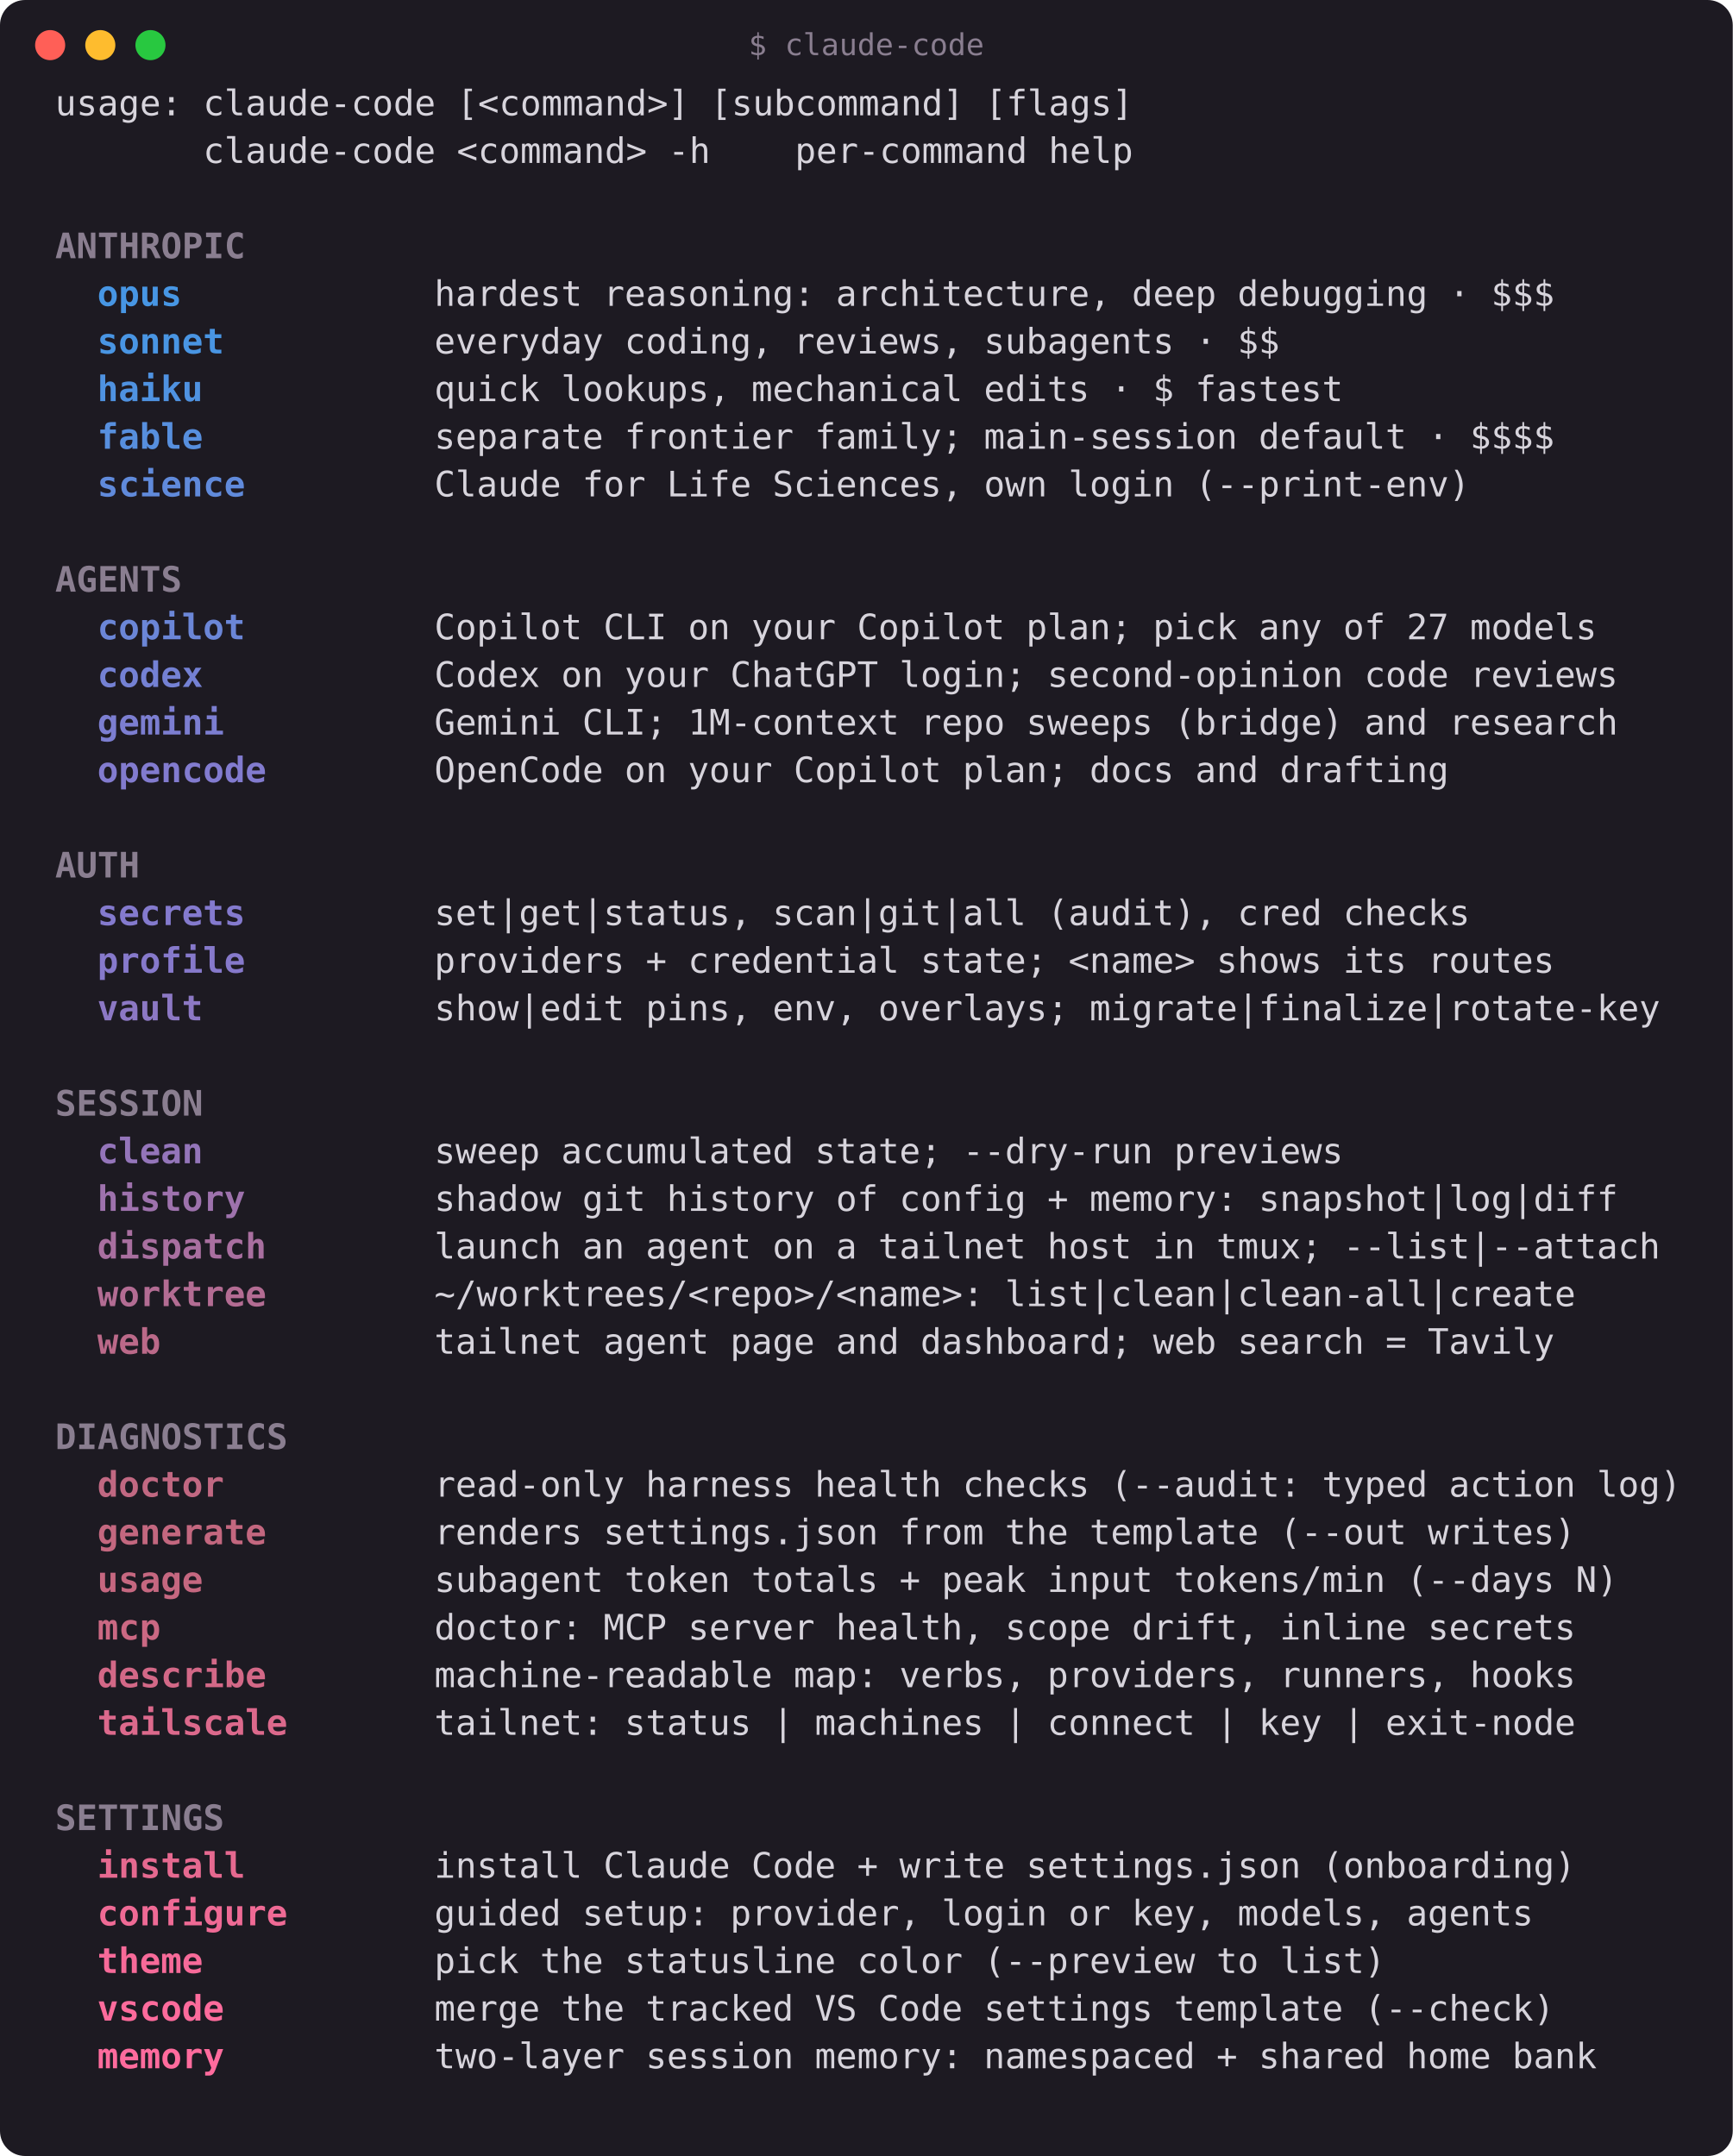
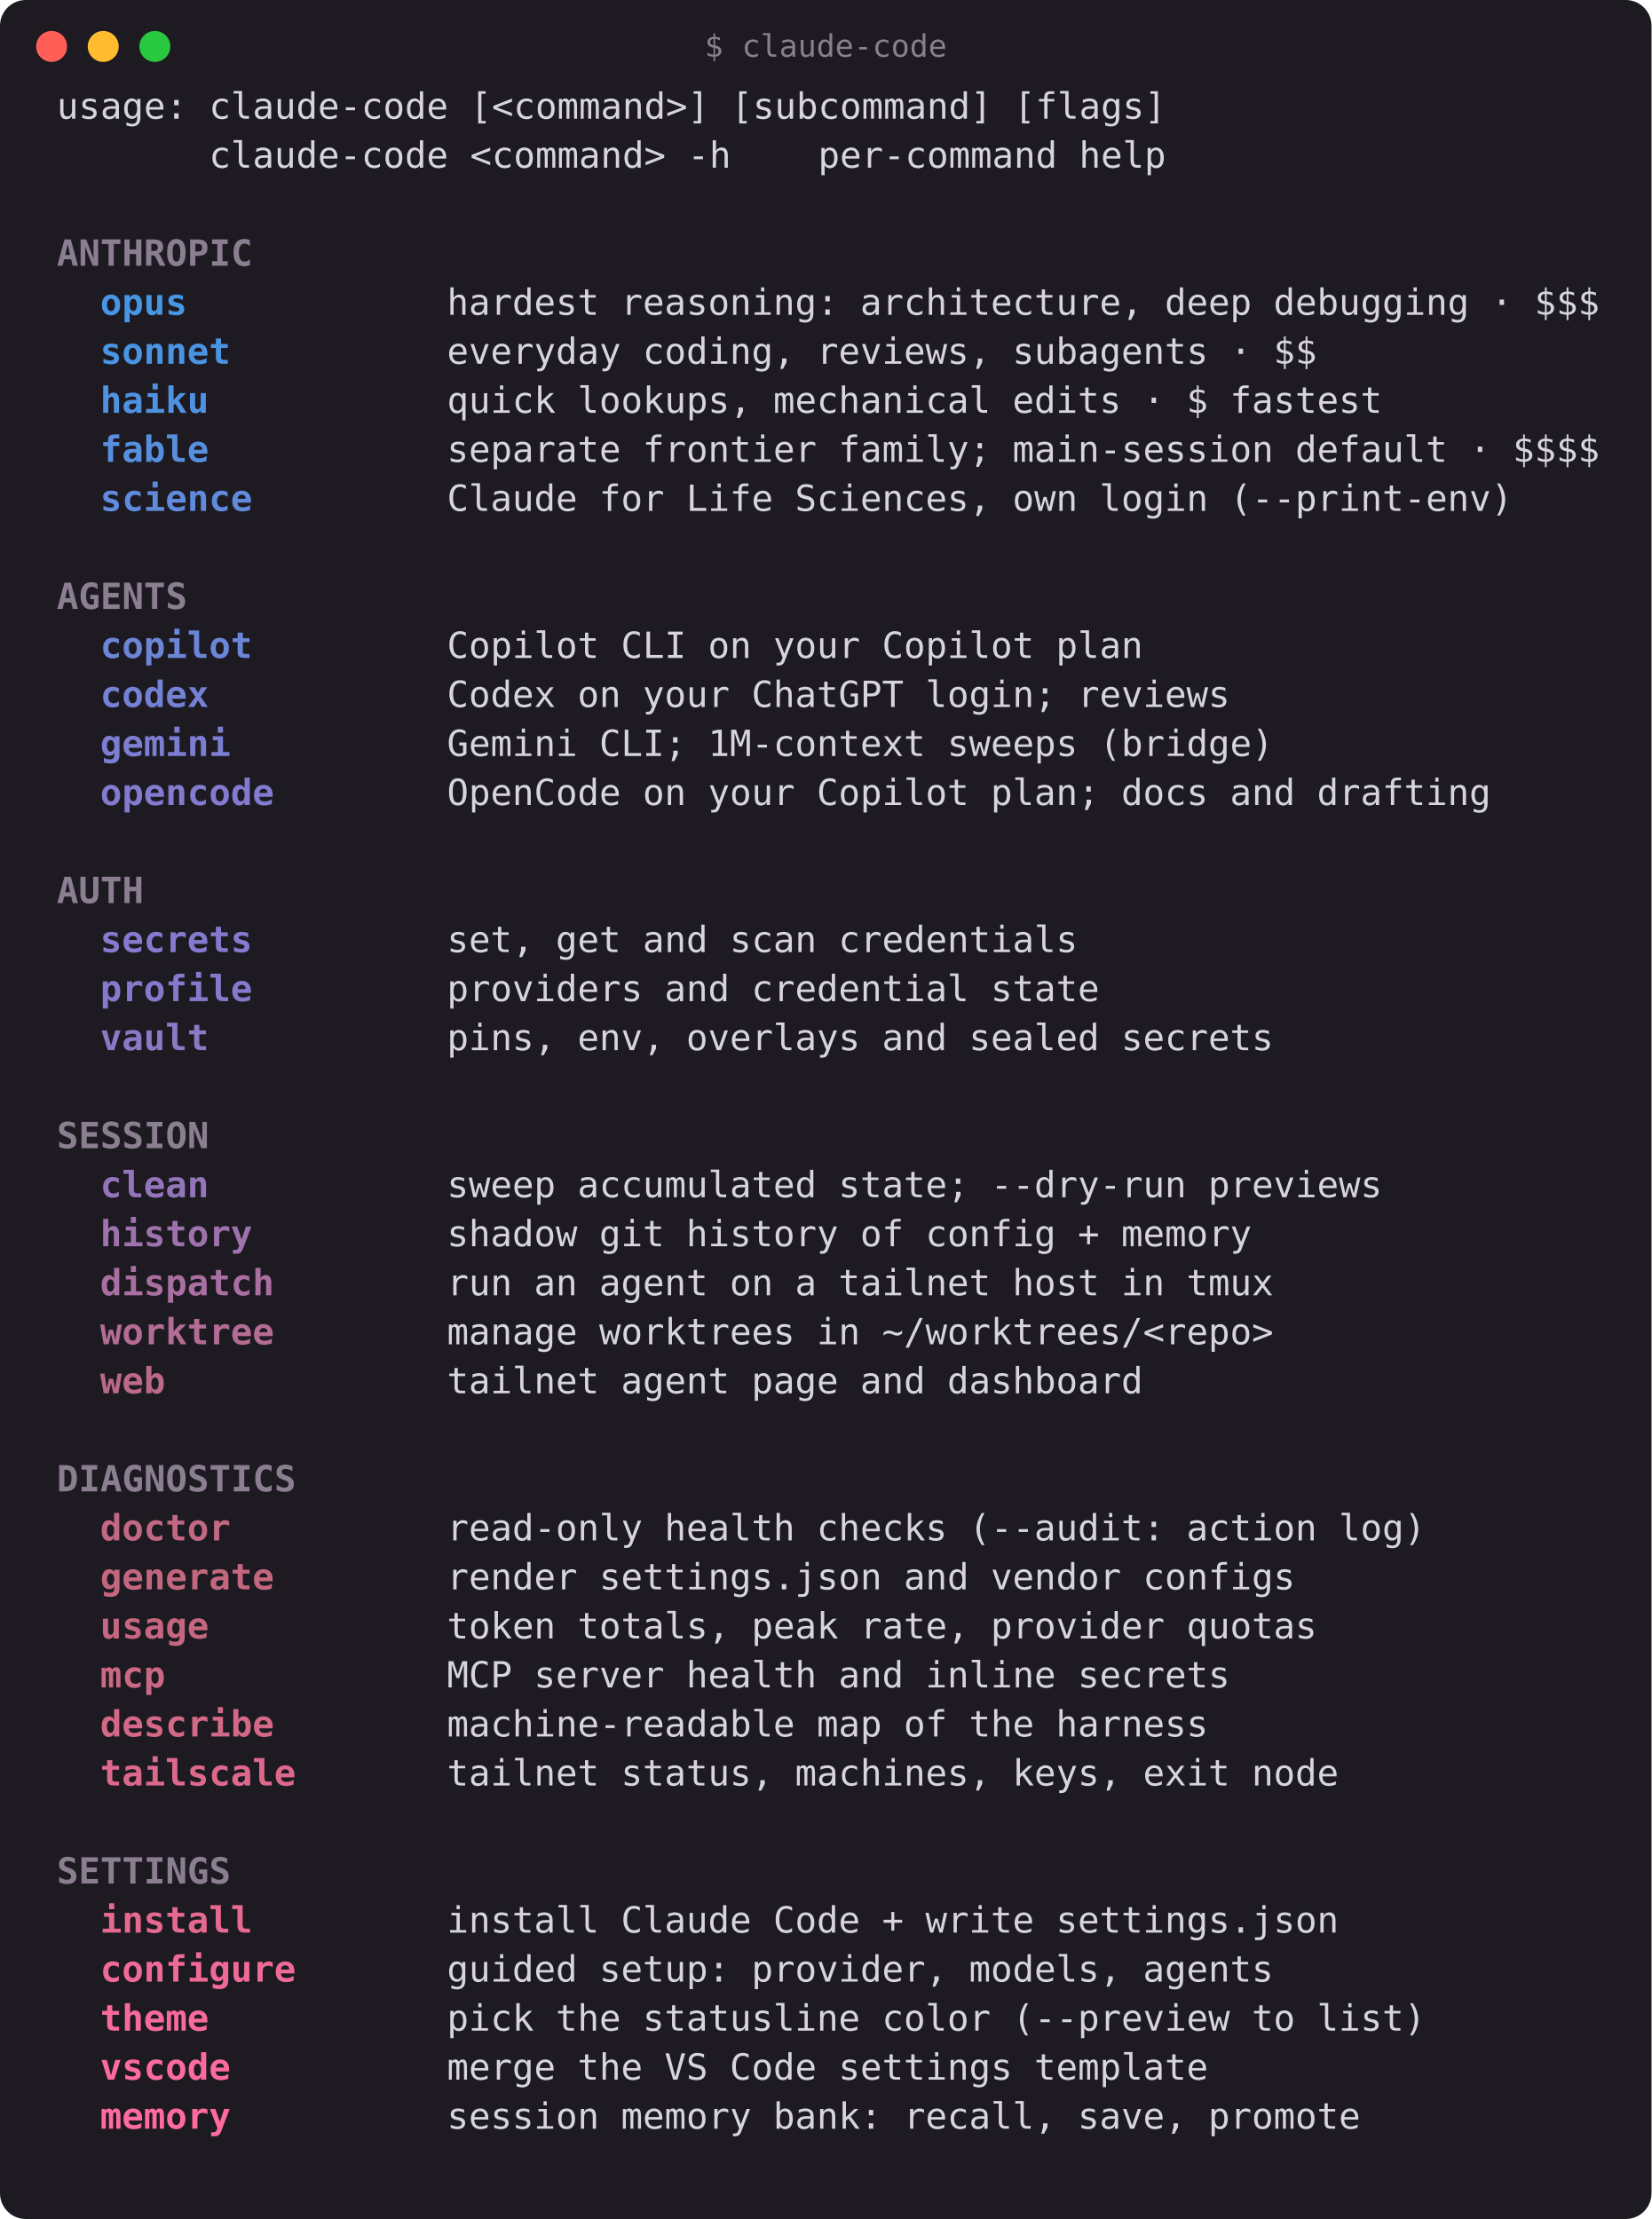
- <svg xmlns="http://www.w3.org/2000/svg" width="691" height="860" viewBox="0 0 691 860" role="img" aria-label="claude-code help menu">
-   <rect width="691" height="860" rx="10" fill="#1d1a22" />
+ <svg xmlns="http://www.w3.org/2000/svg" width="640" height="860" viewBox="0 0 640 860" role="img" aria-label="claude-code help menu">
+   <rect width="640" height="860" rx="10" fill="#1d1a22" />
  <circle cx="20" cy="18" r="6" fill="#ff5f57" />
  <circle cx="40" cy="18" r="6" fill="#febc2e" />
  <circle cx="60" cy="18" r="6" fill="#28c840" />
-   <text x="345.5" y="22" fill="#8a7e90" font-family="ui-monospace,SFMono-Regular,Menlo,Consolas,monospace" font-size="12" text-anchor="middle">$ claude-code</text>
+   <text x="320.0" y="22" fill="#8a7e90" font-family="ui-monospace,SFMono-Regular,Menlo,Consolas,monospace" font-size="12" text-anchor="middle">$ claude-code</text>
  <g font-family="ui-monospace,SFMono-Regular,Menlo,Consolas,monospace" font-size="14" xml:space="preserve">
    <text x="22.0" y="46" fill="#d7d4dc">usage: claude-code [&lt;command&gt;] [subcommand] [flags]</text>
    <text x="22.0" y="65" fill="#d7d4dc">       claude-code &lt;command&gt; -h    per-command help</text>
    <text x="22.0" y="103" fill="#8a7e90" font-weight="bold">ANTHROPIC</text>
    <text x="22.0" y="122" fill="#d7d4dc">  </text>
    <text x="38.8" y="122" fill="#4796e4" font-weight="bold">opus            </text>
    <text x="173.2" y="122" fill="#d7d4dc">hardest reasoning: architecture, deep debugging · $$$</text>
    <text x="22.0" y="141" fill="#d7d4dc">  </text>
    <text x="38.8" y="141" fill="#4995e3" font-weight="bold">sonnet          </text>
    <text x="173.2" y="141" fill="#d7d4dc">everyday coding, reviews, subagents · $$</text>
    <text x="22.0" y="160" fill="#d7d4dc">  </text>
    <text x="38.8" y="160" fill="#4f92e1" font-weight="bold">haiku           </text>
    <text x="173.2" y="160" fill="#d7d4dc">quick lookups, mechanical edits · $ fastest</text>
    <text x="22.0" y="179" fill="#d7d4dc">  </text>
    <text x="38.8" y="179" fill="#578fde" font-weight="bold">fable           </text>
    <text x="173.2" y="179" fill="#d7d4dc">separate frontier family; main-session default · $$$$</text>
    <text x="22.0" y="198" fill="#d7d4dc">  </text>
    <text x="38.8" y="198" fill="#608adb" font-weight="bold">science         </text>
    <text x="173.2" y="198" fill="#d7d4dc">Claude for Life Sciences, own login (--print-env)</text>
    <text x="22.0" y="236" fill="#8a7e90" font-weight="bold">AGENTS</text>
    <text x="22.0" y="255" fill="#d7d4dc">  </text>
    <text x="38.8" y="255" fill="#6b86d7" font-weight="bold">copilot         </text>
-     <text x="173.2" y="255" fill="#d7d4dc">Copilot CLI on your Copilot plan; pick any of 27 models</text>
+     <text x="173.2" y="255" fill="#d7d4dc">Copilot CLI on your Copilot plan</text>
    <text x="22.0" y="274" fill="#d7d4dc">  </text>
    <text x="38.8" y="274" fill="#7481d4" font-weight="bold">codex           </text>
-     <text x="173.2" y="274" fill="#d7d4dc">Codex on your ChatGPT login; second-opinion code reviews</text>
+     <text x="173.2" y="274" fill="#d7d4dc">Codex on your ChatGPT login; reviews</text>
    <text x="22.0" y="293" fill="#d7d4dc">  </text>
    <text x="38.8" y="293" fill="#7c7ed1" font-weight="bold">gemini          </text>
-     <text x="173.2" y="293" fill="#d7d4dc">Gemini CLI; 1M-context repo sweeps (bridge) and research</text>
+     <text x="173.2" y="293" fill="#d7d4dc">Gemini CLI; 1M-context sweeps (bridge)</text>
    <text x="22.0" y="312" fill="#d7d4dc">  </text>
    <text x="38.8" y="312" fill="#827bcf" font-weight="bold">opencode        </text>
    <text x="173.2" y="312" fill="#d7d4dc">OpenCode on your Copilot plan; docs and drafting</text>
    <text x="22.0" y="350" fill="#8a7e90" font-weight="bold">AUTH</text>
    <text x="22.0" y="369" fill="#d7d4dc">  </text>
    <text x="38.8" y="369" fill="#847ace" font-weight="bold">secrets         </text>
-     <text x="173.2" y="369" fill="#d7d4dc">set|get|status, scan|git|all (audit), cred checks</text>
+     <text x="173.2" y="369" fill="#d7d4dc">set, get and scan credentials</text>
    <text x="22.0" y="388" fill="#d7d4dc">  </text>
    <text x="38.8" y="388" fill="#8679cb" font-weight="bold">profile         </text>
-     <text x="173.2" y="388" fill="#d7d4dc">providers + credential state; &lt;name&gt; shows its routes</text>
+     <text x="173.2" y="388" fill="#d7d4dc">providers and credential state</text>
    <text x="22.0" y="407" fill="#d7d4dc">  </text>
    <text x="38.8" y="407" fill="#8c78c4" font-weight="bold">vault           </text>
-     <text x="173.2" y="407" fill="#d7d4dc">show|edit pins, env, overlays; migrate|finalize|rotate-key</text>
+     <text x="173.2" y="407" fill="#d7d4dc">pins, env, overlays and sealed secrets</text>
    <text x="22.0" y="445" fill="#8a7e90" font-weight="bold">SESSION</text>
    <text x="22.0" y="464" fill="#d7d4dc">  </text>
    <text x="38.8" y="464" fill="#9475ba" font-weight="bold">clean           </text>
    <text x="173.2" y="464" fill="#d7d4dc">sweep accumulated state; --dry-run previews</text>
    <text x="22.0" y="483" fill="#d7d4dc">  </text>
    <text x="38.8" y="483" fill="#9e72ad" font-weight="bold">history         </text>
-     <text x="173.2" y="483" fill="#d7d4dc">shadow git history of config + memory: snapshot|log|diff</text>
+     <text x="173.2" y="483" fill="#d7d4dc">shadow git history of config + memory</text>
    <text x="22.0" y="502" fill="#d7d4dc">  </text>
    <text x="38.8" y="502" fill="#a96fa0" font-weight="bold">dispatch        </text>
-     <text x="173.2" y="502" fill="#d7d4dc">launch an agent on a tailnet host in tmux; --list|--attach</text>
+     <text x="173.2" y="502" fill="#d7d4dc">run an agent on a tailnet host in tmux</text>
    <text x="22.0" y="521" fill="#d7d4dc">  </text>
    <text x="38.8" y="521" fill="#b36c93" font-weight="bold">worktree        </text>
-     <text x="173.2" y="521" fill="#d7d4dc">~/worktrees/&lt;repo&gt;/&lt;name&gt;: list|clean|clean-all|create</text>
+     <text x="173.2" y="521" fill="#d7d4dc">manage worktrees in ~/worktrees/&lt;repo&gt;</text>
    <text x="22.0" y="540" fill="#d7d4dc">  </text>
    <text x="38.8" y="540" fill="#bb6989" font-weight="bold">web             </text>
-     <text x="173.2" y="540" fill="#d7d4dc">tailnet agent page and dashboard; web search = Tavily</text>
+     <text x="173.2" y="540" fill="#d7d4dc">tailnet agent page and dashboard</text>
    <text x="22.0" y="578" fill="#8a7e90" font-weight="bold">DIAGNOSTICS</text>
    <text x="22.0" y="597" fill="#d7d4dc">  </text>
    <text x="38.8" y="597" fill="#c16882" font-weight="bold">doctor          </text>
-     <text x="173.2" y="597" fill="#d7d4dc">read-only harness health checks (--audit: typed action log)</text>
+     <text x="173.2" y="597" fill="#d7d4dc">read-only health checks (--audit: action log)</text>
    <text x="22.0" y="616" fill="#d7d4dc">  </text>
    <text x="38.8" y="616" fill="#c3677f" font-weight="bold">generate        </text>
-     <text x="173.2" y="616" fill="#d7d4dc">renders settings.json from the template (--out writes)</text>
+     <text x="173.2" y="616" fill="#d7d4dc">render settings.json and vendor configs</text>
    <text x="22.0" y="635" fill="#d7d4dc">  </text>
    <text x="38.8" y="635" fill="#c56780" font-weight="bold">usage           </text>
-     <text x="173.2" y="635" fill="#d7d4dc">subagent token totals + peak input tokens/min (--days N)</text>
+     <text x="173.2" y="635" fill="#d7d4dc">token totals, peak rate, provider quotas</text>
    <text x="22.0" y="654" fill="#d7d4dc">  </text>
    <text x="38.8" y="654" fill="#cb6883" font-weight="bold">mcp             </text>
-     <text x="173.2" y="654" fill="#d7d4dc">doctor: MCP server health, scope drift, inline secrets</text>
+     <text x="173.2" y="654" fill="#d7d4dc">MCP server health and inline secrets</text>
    <text x="22.0" y="673" fill="#d7d4dc">  </text>
    <text x="38.8" y="673" fill="#d36887" font-weight="bold">describe        </text>
-     <text x="173.2" y="673" fill="#d7d4dc">machine-readable map: verbs, providers, runners, hooks</text>
+     <text x="173.2" y="673" fill="#d7d4dc">machine-readable map of the harness</text>
    <text x="22.0" y="692" fill="#d7d4dc">  </text>
    <text x="38.8" y="692" fill="#dc698c" font-weight="bold">tailscale       </text>
-     <text x="173.2" y="692" fill="#d7d4dc">tailnet: status | machines | connect | key | exit-node</text>
+     <text x="173.2" y="692" fill="#d7d4dc">tailnet status, machines, keys, exit node</text>
    <text x="22.0" y="730" fill="#8a7e90" font-weight="bold">SETTINGS</text>
    <text x="22.0" y="749" fill="#d7d4dc">  </text>
    <text x="38.8" y="749" fill="#e66990" font-weight="bold">install         </text>
-     <text x="173.2" y="749" fill="#d7d4dc">install Claude Code + write settings.json (onboarding)</text>
+     <text x="173.2" y="749" fill="#d7d4dc">install Claude Code + write settings.json</text>
    <text x="22.0" y="768" fill="#d7d4dc">  </text>
    <text x="38.8" y="768" fill="#ef6a95" font-weight="bold">configure       </text>
-     <text x="173.2" y="768" fill="#d7d4dc">guided setup: provider, login or key, models, agents</text>
+     <text x="173.2" y="768" fill="#d7d4dc">guided setup: provider, models, agents</text>
    <text x="22.0" y="787" fill="#d7d4dc">  </text>
    <text x="38.8" y="787" fill="#f76a99" font-weight="bold">theme           </text>
    <text x="173.2" y="787" fill="#d7d4dc">pick the statusline color (--preview to list)</text>
    <text x="22.0" y="806" fill="#d7d4dc">  </text>
    <text x="38.8" y="806" fill="#fd6b9c" font-weight="bold">vscode          </text>
-     <text x="173.2" y="806" fill="#d7d4dc">merge the tracked VS Code settings template (--check)</text>
+     <text x="173.2" y="806" fill="#d7d4dc">merge the VS Code settings template</text>
    <text x="22.0" y="825" fill="#d7d4dc">  </text>
    <text x="38.8" y="825" fill="#ff6b9d" font-weight="bold">memory          </text>
-     <text x="173.2" y="825" fill="#d7d4dc">two-layer session memory: namespaced + shared home bank</text>
+     <text x="173.2" y="825" fill="#d7d4dc">session memory bank: recall, save, promote</text>
  </g>
</svg>
